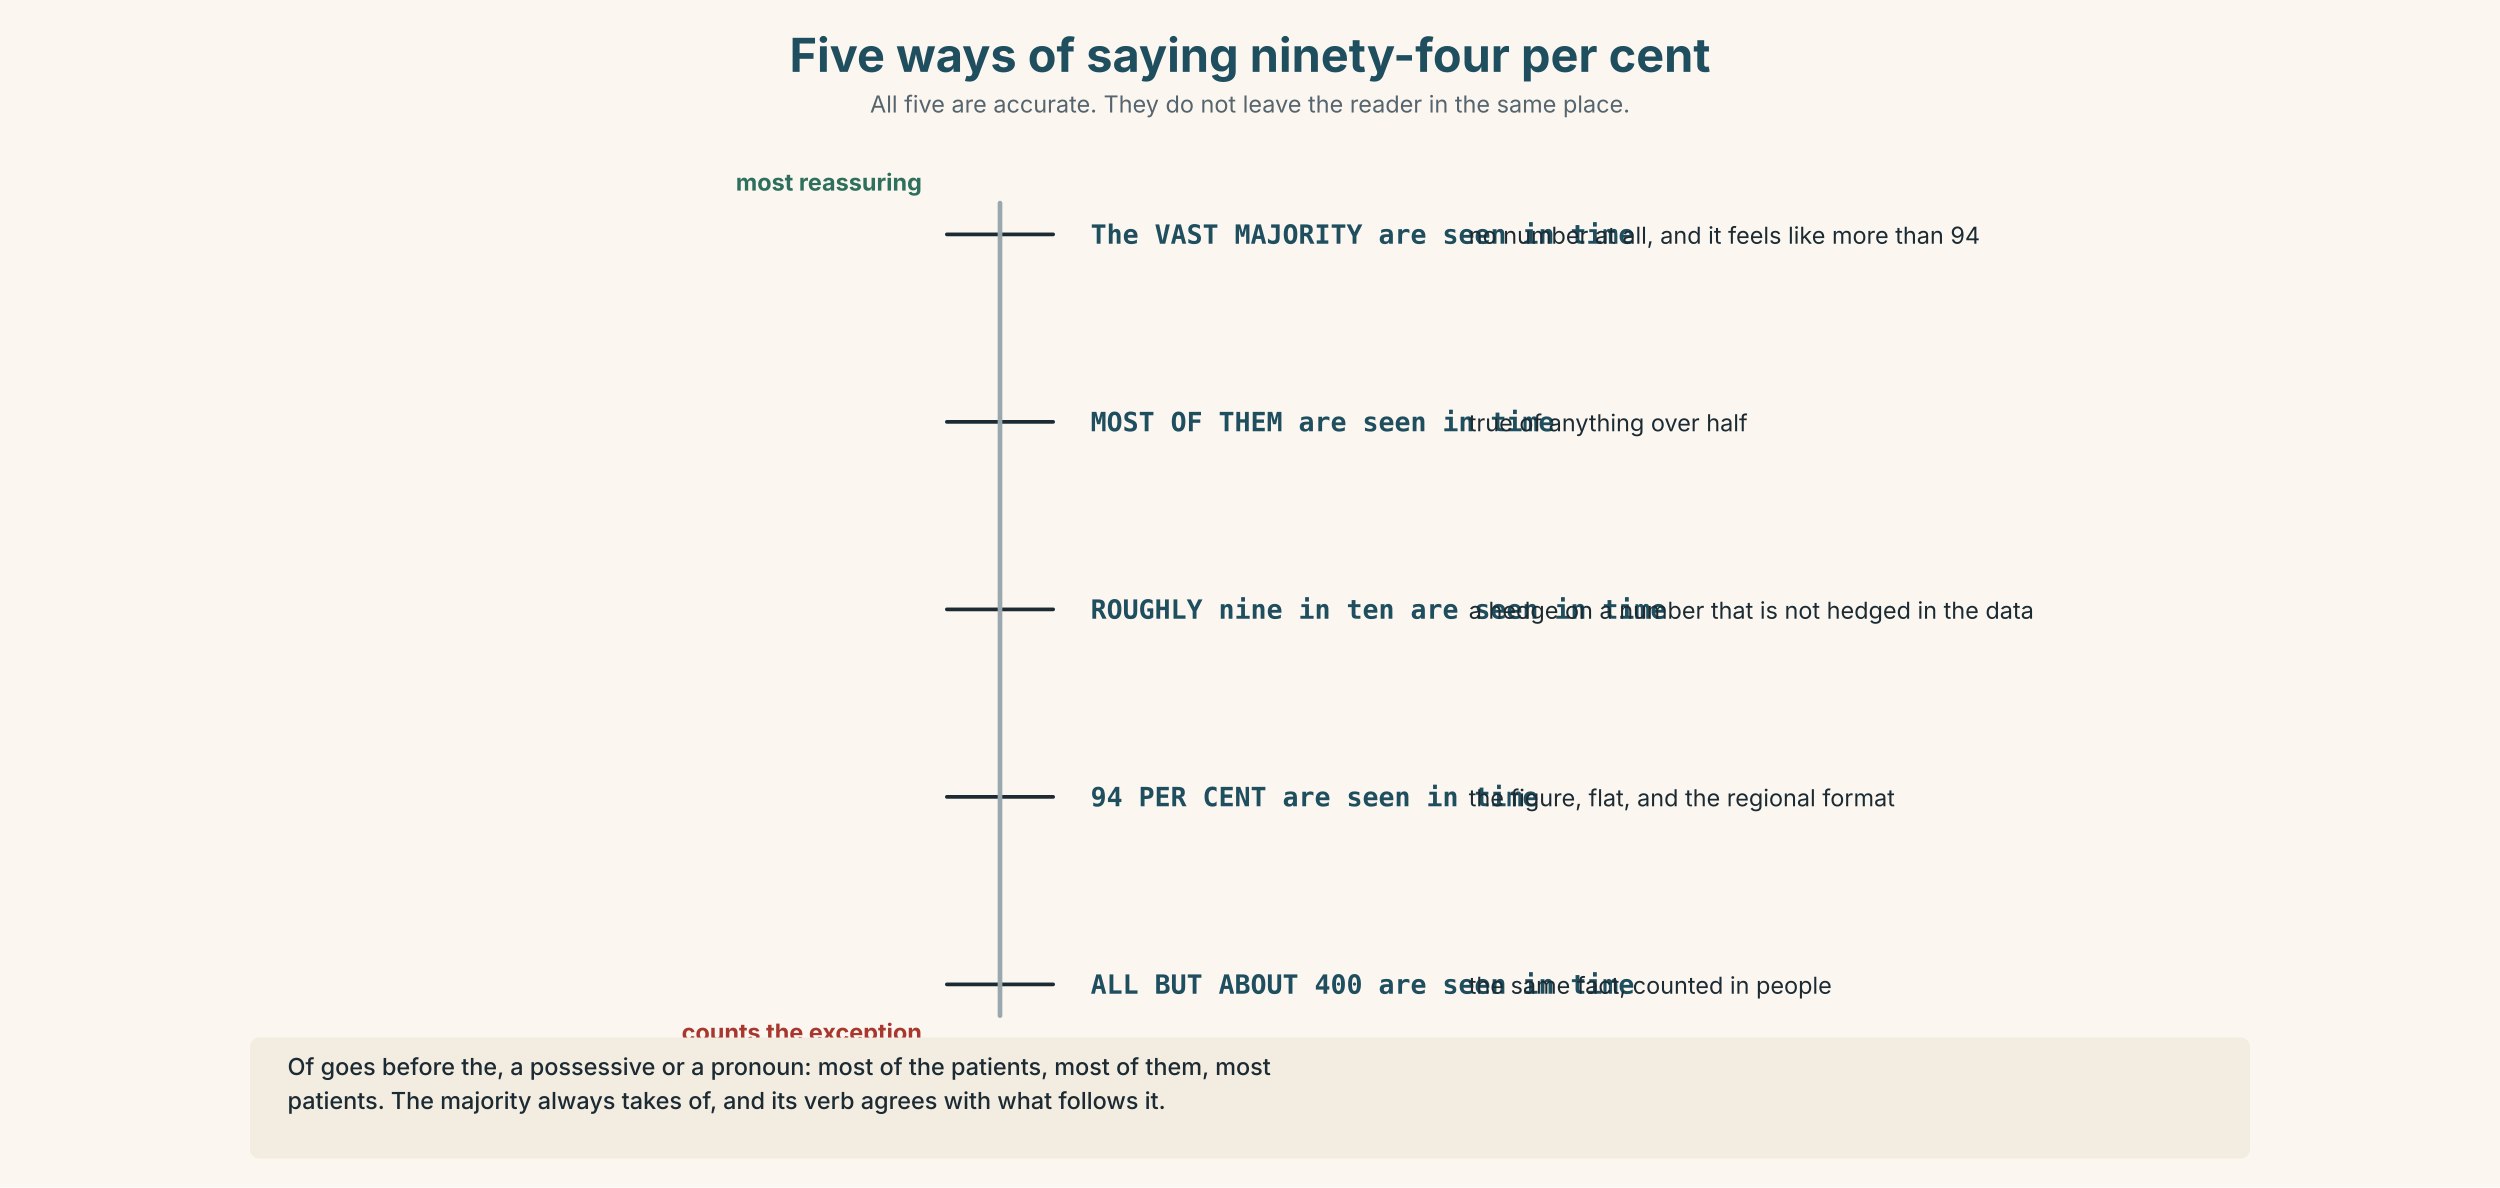
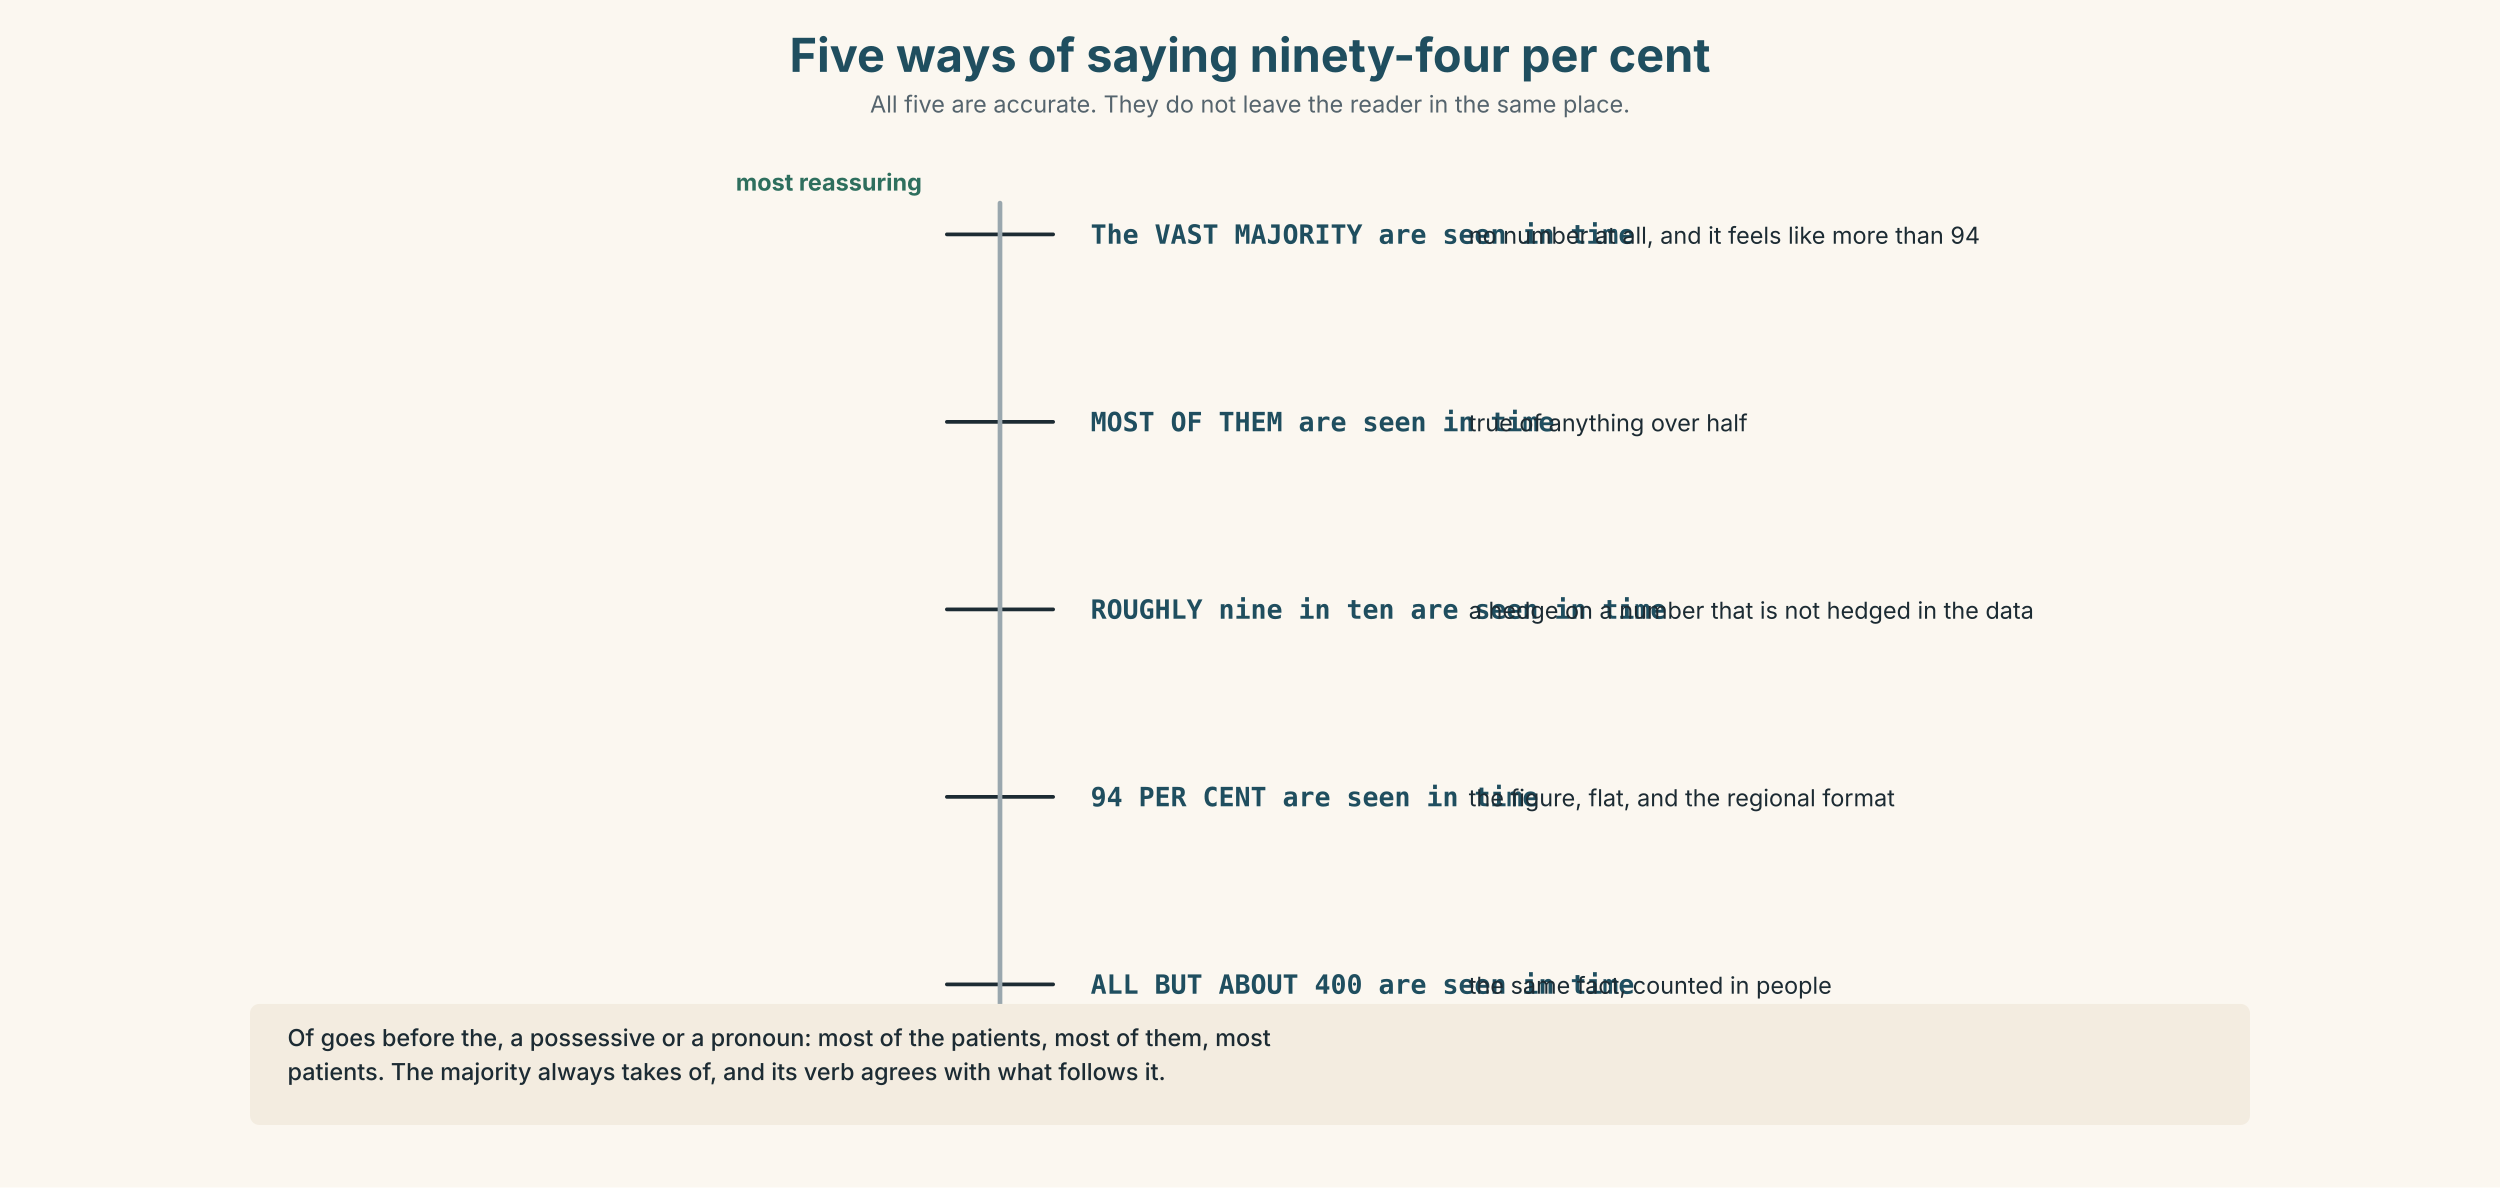
<svg xmlns="http://www.w3.org/2000/svg" width="1600" height="760" viewBox="0 0 1600 760">
  <g id="00_ground">
    <rect x="0" y="0" width="1600" height="760" rx="0" fill="#FBF7F0" />
  </g>
  <g id="10_context">
    <line x1="606.0" y1="150.0" x2="674.0" y2="150.0" stroke="#1C2B33" stroke-width="2.4" stroke-linecap="round" />
    <line x1="606.0" y1="270.0" x2="674.0" y2="270.0" stroke="#1C2B33" stroke-width="2.4" stroke-linecap="round" />
    <line x1="606.0" y1="390.0" x2="674.0" y2="390.0" stroke="#1C2B33" stroke-width="2.4" stroke-linecap="round" />
    <line x1="606.0" y1="510.0" x2="674.0" y2="510.0" stroke="#1C2B33" stroke-width="2.4" stroke-linecap="round" />
    <line x1="606.0" y1="630.0" x2="674.0" y2="630.0" stroke="#1C2B33" stroke-width="2.4" stroke-linecap="round" />
    <line x1="640.0" y1="130" x2="640.0" y2="650" stroke="#9AA7AE" stroke-width="3" stroke-linecap="round" />
  </g>
  <g id="20_subject">
    <text x="698.0" y="156.0" font-family="DejaVu Sans Mono, monospace" font-size="17" fill="#1F4E5F" text-anchor="start" font-weight="700" font-style="normal">The VAST MAJORITY are seen in time</text>
    <text x="940.0" y="156.0" font-family="Inter, DejaVu Sans, sans-serif" font-size="15" fill="#1C2B33" text-anchor="start" font-weight="400" font-style="normal">no number at all, and it feels like more than 94</text>
    <text x="698.0" y="276.0" font-family="DejaVu Sans Mono, monospace" font-size="17" fill="#1F4E5F" text-anchor="start" font-weight="700" font-style="normal">MOST OF THEM are seen in time</text>
    <text x="940.0" y="276.0" font-family="Inter, DejaVu Sans, sans-serif" font-size="15" fill="#1C2B33" text-anchor="start" font-weight="400" font-style="normal">true of anything over half</text>
    <text x="698.0" y="396.0" font-family="DejaVu Sans Mono, monospace" font-size="17" fill="#1F4E5F" text-anchor="start" font-weight="700" font-style="normal">ROUGHLY nine in ten are seen in time</text>
    <text x="940.0" y="396.0" font-family="Inter, DejaVu Sans, sans-serif" font-size="15" fill="#1C2B33" text-anchor="start" font-weight="400" font-style="normal">a hedge on a number that is not hedged in the data</text>
    <text x="698.0" y="516.0" font-family="DejaVu Sans Mono, monospace" font-size="17" fill="#1F4E5F" text-anchor="start" font-weight="700" font-style="normal">94 PER CENT are seen in time</text>
    <text x="940.0" y="516.0" font-family="Inter, DejaVu Sans, sans-serif" font-size="15" fill="#1C2B33" text-anchor="start" font-weight="400" font-style="normal">the figure, flat, and the regional format</text>
    <text x="698.0" y="636.0" font-family="DejaVu Sans Mono, monospace" font-size="17" fill="#1F4E5F" text-anchor="start" font-weight="700" font-style="normal">ALL BUT ABOUT 400 are seen in time</text>
    <text x="940.0" y="636.0" font-family="Inter, DejaVu Sans, sans-serif" font-size="15" fill="#1C2B33" text-anchor="start" font-weight="400" font-style="normal">the same fact, counted in people</text>
  </g>
  <g id="40_callouts">
    <text x="800.0" y="46" font-family="Inter, DejaVu Sans, sans-serif" font-size="30" fill="#1F4E5F" text-anchor="middle" font-weight="700" font-style="normal">Five ways of saying ninety-four per cent</text>
    <text x="800.0" y="72" font-family="Inter, DejaVu Sans, sans-serif" font-size="15" fill="#55646D" text-anchor="middle" font-weight="400" font-style="normal">All five are accurate. They do not leave the reader in the same place.</text>
    <text x="590.0" y="122" font-family="Inter, DejaVu Sans, sans-serif" font-size="15" fill="#2E6F5E" text-anchor="end" font-weight="700" font-style="normal">most reassuring</text>
    <text x="590.0" y="666" font-family="Inter, DejaVu Sans, sans-serif" font-size="15" fill="#A8372E" text-anchor="end" font-weight="700" font-style="normal">counts the exception</text>
-     <rect x="160" y="664" width="1280" height="77.5" rx="6" fill="#F3ECE0" />
-     <text x="184" y="688.0" font-family="Inter, DejaVu Sans, sans-serif" font-size="15" fill="#1C2B33" text-anchor="start" font-weight="500" font-style="normal">Of goes before the, a possessive or a pronoun: most of the patients, most of them, most</text>
-     <text x="184" y="709.75" font-family="Inter, DejaVu Sans, sans-serif" font-size="15" fill="#1C2B33" text-anchor="start" font-weight="500" font-style="normal">patients. The majority always takes of, and its verb agrees with what follows it.</text>
+     <rect x="160" y="642.5" width="1280" height="77.5" rx="6" fill="#F3ECE0" />
+     <text x="184" y="669.5" font-family="Inter, DejaVu Sans, sans-serif" font-size="15" fill="#1C2B33" text-anchor="start" font-weight="500" font-style="normal">Of goes before the, a possessive or a pronoun: most of the patients, most of them, most</text>
+     <text x="184" y="691.25" font-family="Inter, DejaVu Sans, sans-serif" font-size="15" fill="#1C2B33" text-anchor="start" font-weight="500" font-style="normal">patients. The majority always takes of, and its verb agrees with what follows it.</text>
  </g>
</svg>
